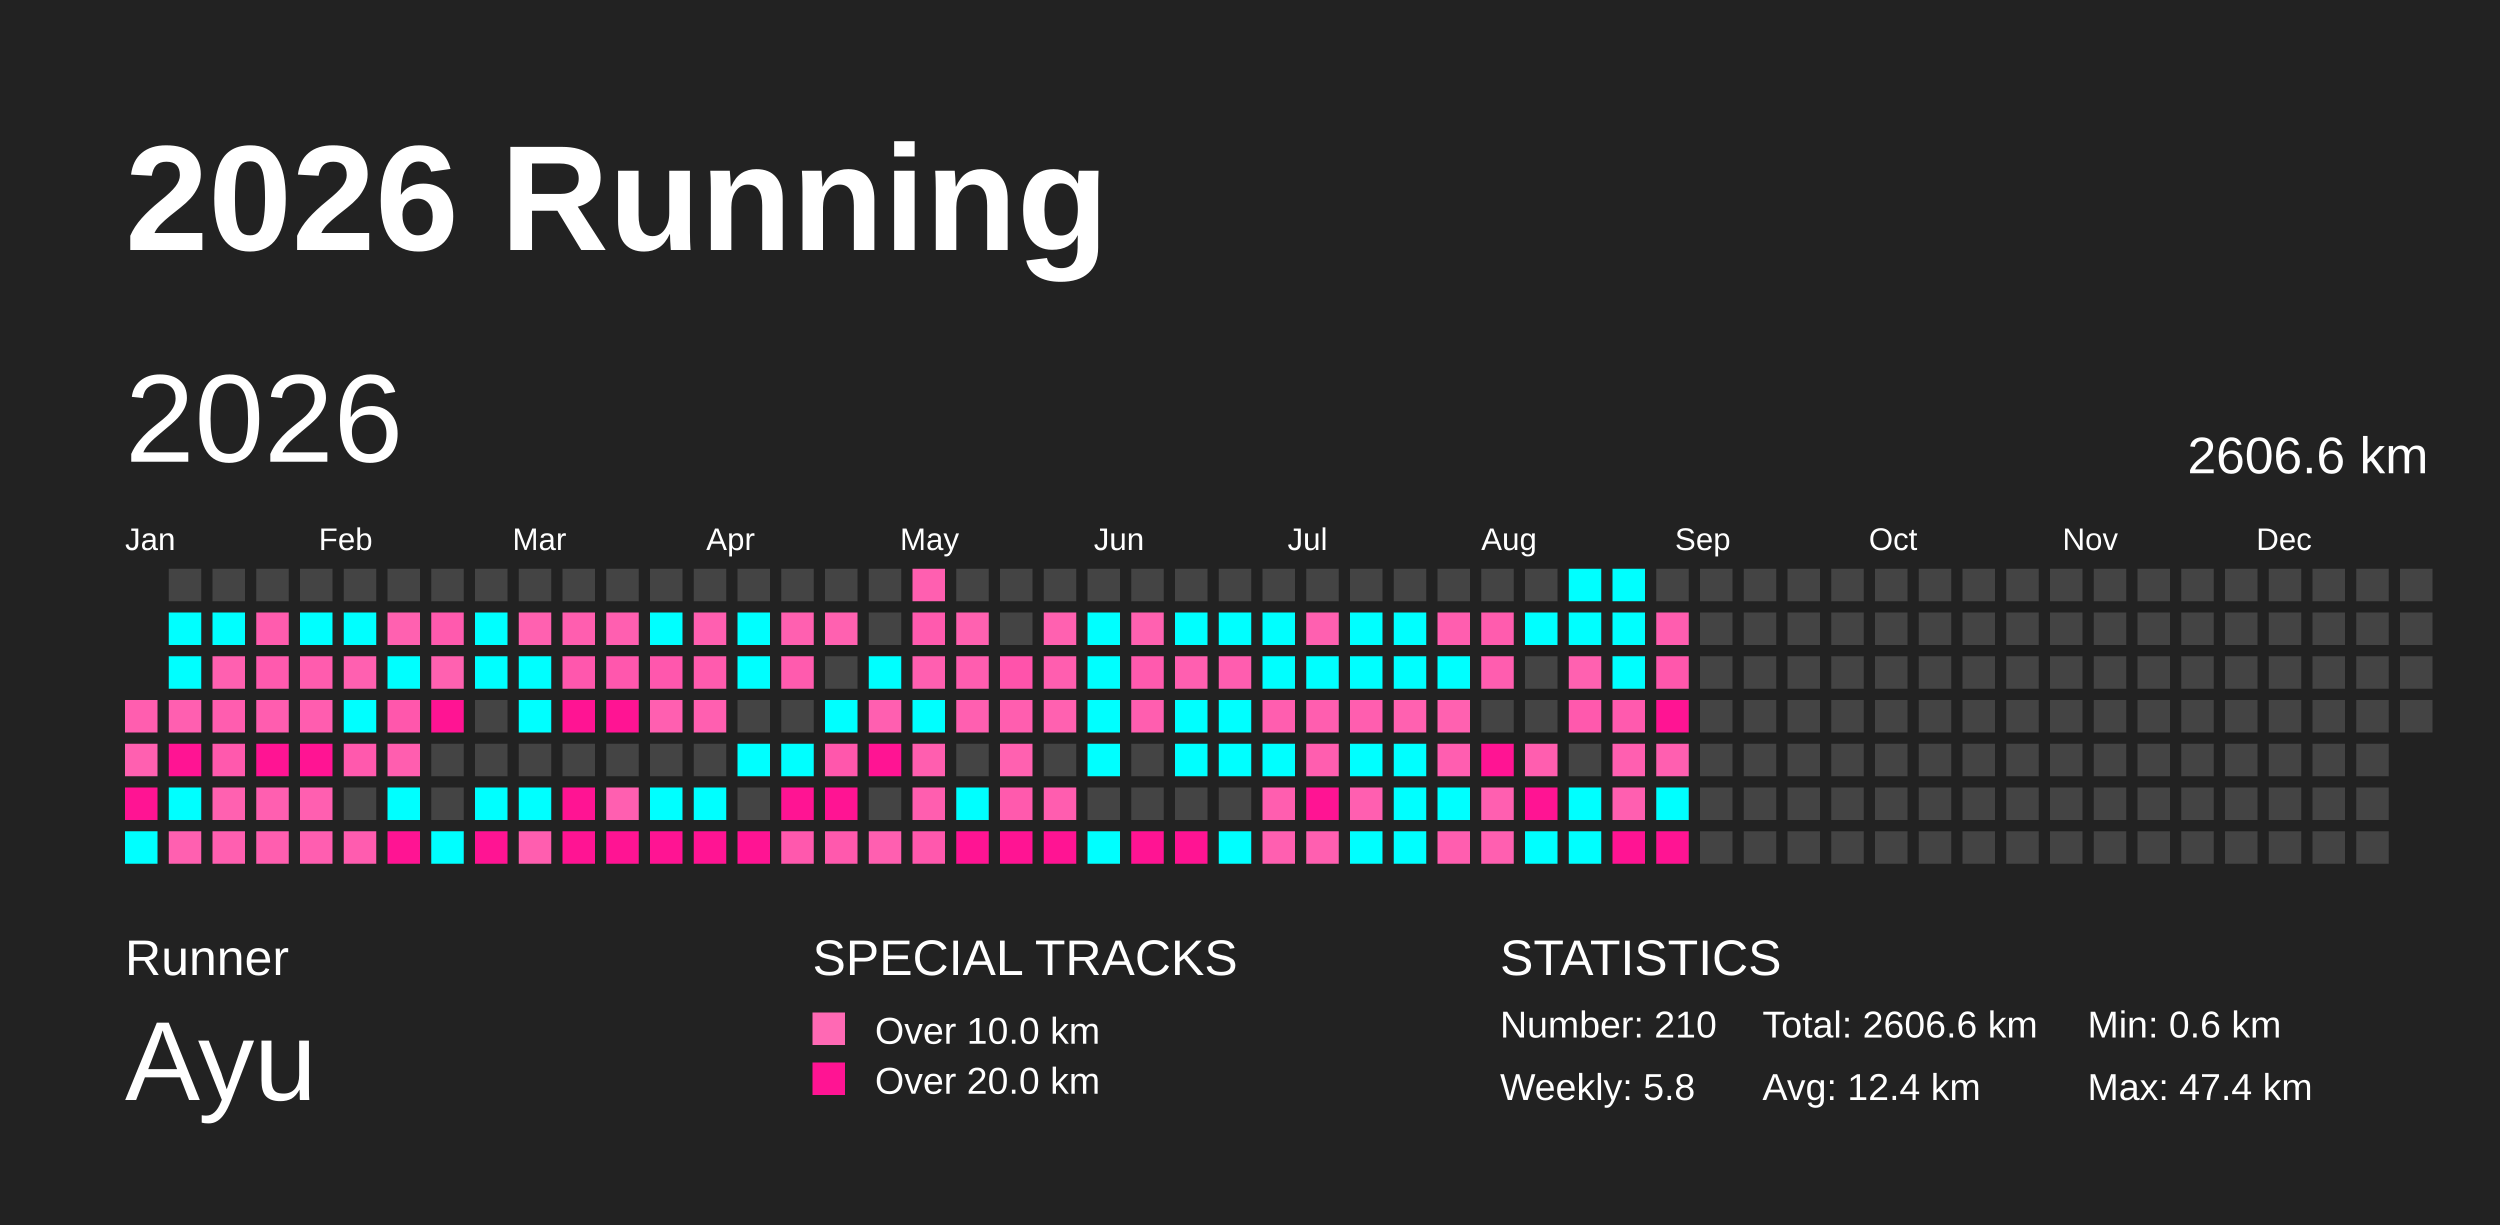
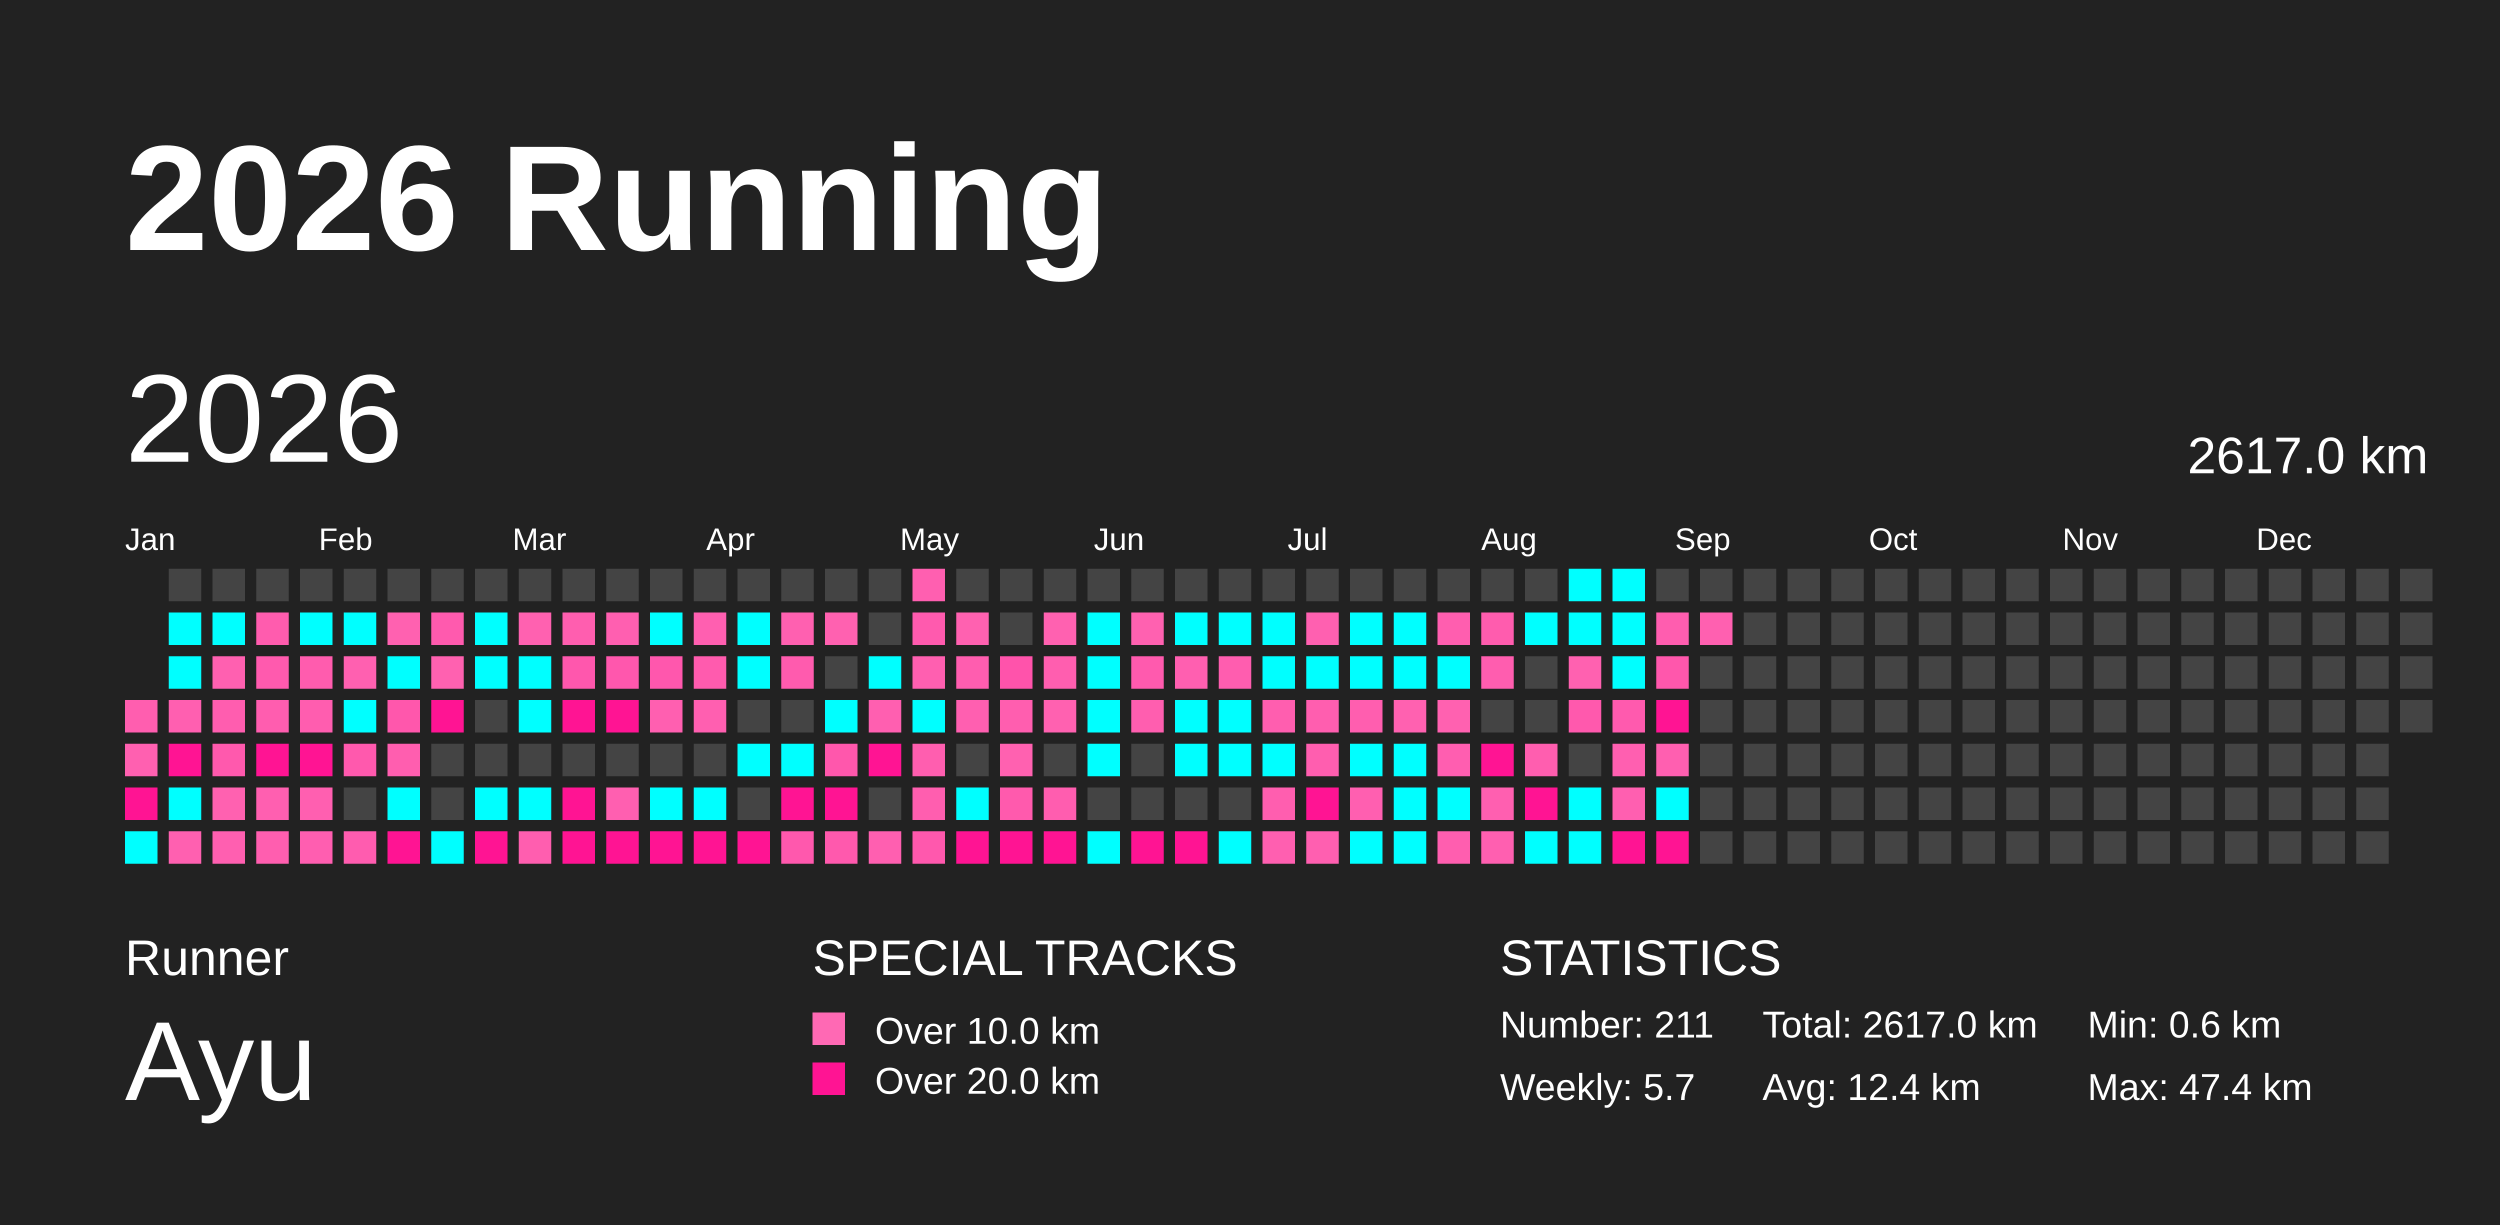
<svg xmlns="http://www.w3.org/2000/svg" baseProfile="full" height="98mm" version="1.1" viewBox="0,0,200,98" width="200mm">
  <defs />
  <rect fill="#222222" height="98" width="200" x="0" y="0" />
  <text fill="#FFFFFF" style="font-size:12px; font-family:Arial; font-weight:bold;" x="10" y="20">2026 Running</text>
  <text fill="#FFFFFF" style="font-size:4px; font-family:Arial" x="10" y="78">Runner</text>
  <text fill="#FFFFFF" style="font-size:9px; font-family:Arial" x="10" y="88">Ayu</text>
  <text fill="#FFFFFF" style="font-size:4px; font-family:Arial" x="65" y="78">SPECIAL TRACKS</text>
  <rect fill="#ff69b4" height="2.6" width="2.6" x="65" y="81" />
  <text fill="#FFFFFF" style="font-size:3px; font-family:Arial" x="70" y="83.5">Over 10.0 km</text>
  <rect fill="#ff1493" height="2.6" width="2.6" x="65" y="85" />
  <text fill="#FFFFFF" style="font-size:3px; font-family:Arial" x="70" y="87.5">Over 20.0 km</text>
  <text fill="#FFFFFF" style="font-size:4px; font-family:Arial" x="120" y="78">STATISTICS</text>
-   <text fill="#FFFFFF" style="font-size:3px; font-family:Arial" x="120" y="83">Number: 210</text>
-   <text fill="#FFFFFF" style="font-size:3px; font-family:Arial" x="120" y="88">Weekly: 5.8</text>
-   <text fill="#FFFFFF" style="font-size:3px; font-family:Arial" x="141" y="83">Total: 2606.6 km</text>
+   <text fill="#FFFFFF" style="font-size:3px; font-family:Arial" x="120" y="83">Number: 211</text>
+   <text fill="#FFFFFF" style="font-size:3px; font-family:Arial" x="120" y="88">Weekly: 5.7</text>
+   <text fill="#FFFFFF" style="font-size:3px; font-family:Arial" x="141" y="83">Total: 2617.0 km</text>
  <text fill="#FFFFFF" style="font-size:3px; font-family:Arial" x="141" y="88">Avg: 12.4 km</text>
  <text fill="#FFFFFF" style="font-size:3px; font-family:Arial" x="167" y="83">Min: 0.6 km</text>
  <text fill="#FFFFFF" style="font-size:3px; font-family:Arial" x="167" y="88">Max: 47.4 km</text>
  <text dominant-baseline="hanging" fill="#FFFFFF" style="font-size:10.0px; font-family:Arial;" x="10" y="30">2026</text>
-   <text dominant-baseline="hanging" fill="#FFFFFF" style="font-size:4.125px; font-family:Arial;" x="175" y="35">2606.6 km</text>
+   <text dominant-baseline="hanging" fill="#FFFFFF" style="font-size:4.125px; font-family:Arial;" x="175" y="35">2617.0 km</text>
  <text fill="#FFFFFF" style="font-size:2.5px; font-family:Arial" x="10.0" y="44">Jan</text>
  <text fill="#FFFFFF" style="font-size:2.5px; font-family:Arial" x="25.5" y="44">Feb</text>
  <text fill="#FFFFFF" style="font-size:2.5px; font-family:Arial" x="41.0" y="44">Mar</text>
  <text fill="#FFFFFF" style="font-size:2.5px; font-family:Arial" x="56.5" y="44">Apr</text>
  <text fill="#FFFFFF" style="font-size:2.5px; font-family:Arial" x="72.0" y="44">May</text>
  <text fill="#FFFFFF" style="font-size:2.5px; font-family:Arial" x="87.5" y="44">Jun</text>
  <text fill="#FFFFFF" style="font-size:2.5px; font-family:Arial" x="103.0" y="44">Jul</text>
  <text fill="#FFFFFF" style="font-size:2.5px; font-family:Arial" x="118.5" y="44">Aug</text>
  <text fill="#FFFFFF" style="font-size:2.5px; font-family:Arial" x="134.0" y="44">Sep</text>
  <text fill="#FFFFFF" style="font-size:2.5px; font-family:Arial" x="149.5" y="44">Oct</text>
  <text fill="#FFFFFF" style="font-size:2.5px; font-family:Arial" x="165.0" y="44">Nov</text>
  <text fill="#FFFFFF" style="font-size:2.5px; font-family:Arial" x="180.5" y="44">Dec</text>
  <rect fill="#ff5eaf" height="2.6" width="2.6" x="10.0" y="56.0" />
  <rect fill="#ff60b0" height="2.6" width="2.6" x="10.0" y="59.5" />
  <rect fill="#ff1493" height="2.6" width="2.6" x="10.0" y="63.0" />
  <rect fill="#00ffff" height="2.6" width="2.6" x="10.0" y="66.5" />
  <rect fill="#444444" height="2.6" width="2.6" x="13.5" y="45.5" />
  <rect fill="#00ffff" height="2.6" width="2.6" x="13.5" y="49.0" />
  <rect fill="#00ffff" height="2.6" width="2.6" x="13.5" y="52.5" />
  <rect fill="#ff5fb0" height="2.6" width="2.6" x="13.5" y="56.0" />
  <rect fill="#ff1493" height="2.6" width="2.6" x="13.5" y="59.5" />
  <rect fill="#00ffff" height="2.6" width="2.6" x="13.5" y="63.0" />
  <rect fill="#ff60b0" height="2.6" width="2.6" x="13.5" y="66.5" />
  <rect fill="#444444" height="2.6" width="2.6" x="17.0" y="45.5" />
  <rect fill="#00ffff" height="2.6" width="2.6" x="17.0" y="49.0" />
  <rect fill="#ff60b0" height="2.6" width="2.6" x="17.0" y="52.5" />
  <rect fill="#ff5daf" height="2.6" width="2.6" x="17.0" y="56.0" />
  <rect fill="#ff59ad" height="2.6" width="2.6" x="17.0" y="59.5" />
  <rect fill="#ff61b0" height="2.6" width="2.6" x="17.0" y="63.0" />
  <rect fill="#ff5fb0" height="2.6" width="2.6" x="17.0" y="66.5" />
  <rect fill="#444444" height="2.6" width="2.6" x="20.5" y="45.5" />
  <rect fill="#ff5cae" height="2.6" width="2.6" x="20.5" y="49.0" />
  <rect fill="#ff5aae" height="2.6" width="2.6" x="20.5" y="52.5" />
  <rect fill="#ff5daf" height="2.6" width="2.6" x="20.5" y="56.0" />
  <rect fill="#ff1493" height="2.6" width="2.6" x="20.5" y="59.5" />
  <rect fill="#ff5fb0" height="2.6" width="2.6" x="20.5" y="63.0" />
  <rect fill="#ff5eaf" height="2.6" width="2.6" x="20.5" y="66.5" />
  <rect fill="#444444" height="2.6" width="2.6" x="24.0" y="45.5" />
  <rect fill="#00ffff" height="2.6" width="2.6" x="24.0" y="49.0" />
  <rect fill="#ff5cae" height="2.6" width="2.6" x="24.0" y="52.5" />
  <rect fill="#ff5daf" height="2.6" width="2.6" x="24.0" y="56.0" />
  <rect fill="#ff1493" height="2.6" width="2.6" x="24.0" y="59.5" />
  <rect fill="#ff5fb0" height="2.6" width="2.6" x="24.0" y="63.0" />
  <rect fill="#ff5eb0" height="2.6" width="2.6" x="24.0" y="66.5" />
  <rect fill="#444444" height="2.6" width="2.6" x="27.5" y="45.5" />
  <rect fill="#00ffff" height="2.6" width="2.6" x="27.5" y="49.0" />
  <rect fill="#ff60b0" height="2.6" width="2.6" x="27.5" y="52.5" />
  <rect fill="#00ffff" height="2.6" width="2.6" x="27.5" y="56.0" />
  <rect fill="#ff59ad" height="2.6" width="2.6" x="27.5" y="59.5" />
  <rect fill="#444444" height="2.6" width="2.6" x="27.5" y="63.0" />
  <rect fill="#ff5caf" height="2.6" width="2.6" x="27.5" y="66.5" />
  <rect fill="#444444" height="2.6" width="2.6" x="31.0" y="45.5" />
  <rect fill="#ff61b0" height="2.6" width="2.6" x="31.0" y="49.0" />
  <rect fill="#00ffff" height="2.6" width="2.6" x="31.0" y="52.5" />
  <rect fill="#ff57ac" height="2.6" width="2.6" x="31.0" y="56.0" />
  <rect fill="#ff5eaf" height="2.6" width="2.6" x="31.0" y="59.5" />
  <rect fill="#00ffff" height="2.6" width="2.6" x="31.0" y="63.0" />
  <rect fill="#ff1493" height="2.6" width="2.6" x="31.0" y="66.5" />
  <rect fill="#444444" height="2.6" width="2.6" x="34.5" y="45.5" />
  <rect fill="#ff5aae" height="2.6" width="2.6" x="34.5" y="49.0" />
  <rect fill="#ff61b0" height="2.6" width="2.6" x="34.5" y="52.5" />
  <rect fill="#ff1493" height="2.6" width="2.6" x="34.5" y="56.0" />
  <rect fill="#444444" height="2.6" width="2.6" x="34.5" y="59.5" />
  <rect fill="#444444" height="2.6" width="2.6" x="34.5" y="63.0" />
  <rect fill="#00ffff" height="2.6" width="2.6" x="34.5" y="66.5" />
  <rect fill="#444444" height="2.6" width="2.6" x="38.0" y="45.5" />
  <rect fill="#00ffff" height="2.6" width="2.6" x="38.0" y="49.0" />
  <rect fill="#00ffff" height="2.6" width="2.6" x="38.0" y="52.5" />
  <rect fill="#444444" height="2.6" width="2.6" x="38.0" y="56.0" />
  <rect fill="#444444" height="2.6" width="2.6" x="38.0" y="59.5" />
  <rect fill="#00ffff" height="2.6" width="2.6" x="38.0" y="63.0" />
  <rect fill="#ff1493" height="2.6" width="2.6" x="38.0" y="66.5" />
  <rect fill="#444444" height="2.6" width="2.6" x="41.5" y="45.5" />
  <rect fill="#ff61b0" height="2.6" width="2.6" x="41.5" y="49.0" />
  <rect fill="#00ffff" height="2.6" width="2.6" x="41.5" y="52.5" />
  <rect fill="#00ffff" height="2.6" width="2.6" x="41.5" y="56.0" />
  <rect fill="#444444" height="2.6" width="2.6" x="41.5" y="59.5" />
  <rect fill="#00ffff" height="2.6" width="2.6" x="41.5" y="63.0" />
  <rect fill="#ff5eaf" height="2.6" width="2.6" x="41.5" y="66.5" />
  <rect fill="#444444" height="2.6" width="2.6" x="45.0" y="45.5" />
  <rect fill="#ff5eaf" height="2.6" width="2.6" x="45.0" y="49.0" />
  <rect fill="#ff57ad" height="2.6" width="2.6" x="45.0" y="52.5" />
  <rect fill="#ff1493" height="2.6" width="2.6" x="45.0" y="56.0" />
  <rect fill="#444444" height="2.6" width="2.6" x="45.0" y="59.5" />
  <rect fill="#ff1493" height="2.6" width="2.6" x="45.0" y="63.0" />
  <rect fill="#ff1493" height="2.6" width="2.6" x="45.0" y="66.5" />
  <rect fill="#444444" height="2.6" width="2.6" x="48.5" y="45.5" />
  <rect fill="#ff5fb0" height="2.6" width="2.6" x="48.5" y="49.0" />
  <rect fill="#ff57ad" height="2.6" width="2.6" x="48.5" y="52.5" />
  <rect fill="#ff1493" height="2.6" width="2.6" x="48.5" y="56.0" />
  <rect fill="#444444" height="2.6" width="2.6" x="48.5" y="59.5" />
  <rect fill="#ff5fb0" height="2.6" width="2.6" x="48.5" y="63.0" />
  <rect fill="#ff1493" height="2.6" width="2.6" x="48.5" y="66.5" />
  <rect fill="#444444" height="2.6" width="2.6" x="52.0" y="45.5" />
  <rect fill="#00ffff" height="2.6" width="2.6" x="52.0" y="49.0" />
  <rect fill="#ff57ad" height="2.6" width="2.6" x="52.0" y="52.5" />
  <rect fill="#ff5fb0" height="2.6" width="2.6" x="52.0" y="56.0" />
  <rect fill="#444444" height="2.6" width="2.6" x="52.0" y="59.5" />
  <rect fill="#00ffff" height="2.6" width="2.6" x="52.0" y="63.0" />
  <rect fill="#ff1493" height="2.6" width="2.6" x="52.0" y="66.5" />
  <rect fill="#444444" height="2.6" width="2.6" x="55.5" y="45.5" />
  <rect fill="#ff5fb0" height="2.6" width="2.6" x="55.5" y="49.0" />
  <rect fill="#ff5bae" height="2.6" width="2.6" x="55.5" y="52.5" />
  <rect fill="#ff5fb0" height="2.6" width="2.6" x="55.5" y="56.0" />
  <rect fill="#444444" height="2.6" width="2.6" x="55.5" y="59.5" />
  <rect fill="#00ffff" height="2.6" width="2.6" x="55.5" y="63.0" />
  <rect fill="#ff1493" height="2.6" width="2.6" x="55.5" y="66.5" />
  <rect fill="#444444" height="2.6" width="2.6" x="59.0" y="45.5" />
  <rect fill="#00ffff" height="2.6" width="2.6" x="59.0" y="49.0" />
  <rect fill="#00ffff" height="2.6" width="2.6" x="59.0" y="52.5" />
  <rect fill="#444444" height="2.6" width="2.6" x="59.0" y="56.0" />
  <rect fill="#00ffff" height="2.6" width="2.6" x="59.0" y="59.5" />
  <rect fill="#444444" height="2.6" width="2.6" x="59.0" y="63.0" />
  <rect fill="#ff1493" height="2.6" width="2.6" x="59.0" y="66.5" />
  <rect fill="#444444" height="2.6" width="2.6" x="62.5" y="45.5" />
  <rect fill="#ff60b0" height="2.6" width="2.6" x="62.5" y="49.0" />
  <rect fill="#ff5bae" height="2.6" width="2.6" x="62.5" y="52.5" />
  <rect fill="#444444" height="2.6" width="2.6" x="62.5" y="56.0" />
  <rect fill="#00ffff" height="2.6" width="2.6" x="62.5" y="59.5" />
  <rect fill="#ff1493" height="2.6" width="2.6" x="62.5" y="63.0" />
  <rect fill="#ff58ad" height="2.6" width="2.6" x="62.5" y="66.5" />
  <rect fill="#444444" height="2.6" width="2.6" x="66.0" y="45.5" />
  <rect fill="#ff61b0" height="2.6" width="2.6" x="66.0" y="49.0" />
  <rect fill="#444444" height="2.6" width="2.6" x="66.0" y="52.5" />
  <rect fill="#00ffff" height="2.6" width="2.6" x="66.0" y="56.0" />
  <rect fill="#ff57ac" height="2.6" width="2.6" x="66.0" y="59.5" />
  <rect fill="#ff1493" height="2.6" width="2.6" x="66.0" y="63.0" />
  <rect fill="#ff59ad" height="2.6" width="2.6" x="66.0" y="66.5" />
  <rect fill="#444444" height="2.6" width="2.6" x="69.5" y="45.5" />
  <rect fill="#444444" height="2.6" width="2.6" x="69.5" y="49.0" />
  <rect fill="#00ffff" height="2.6" width="2.6" x="69.5" y="52.5" />
  <rect fill="#ff5fb0" height="2.6" width="2.6" x="69.5" y="56.0" />
  <rect fill="#ff1493" height="2.6" width="2.6" x="69.5" y="59.5" />
  <rect fill="#444444" height="2.6" width="2.6" x="69.5" y="63.0" />
  <rect fill="#ff5fb0" height="2.6" width="2.6" x="69.5" y="66.5" />
  <rect fill="#ff5fb0" height="2.6" width="2.6" x="73.0" y="45.5" />
  <rect fill="#ff5aae" height="2.6" width="2.6" x="73.0" y="49.0" />
  <rect fill="#ff5fb0" height="2.6" width="2.6" x="73.0" y="52.5" />
  <rect fill="#00ffff" height="2.6" width="2.6" x="73.0" y="56.0" />
  <rect fill="#ff5eaf" height="2.6" width="2.6" x="73.0" y="59.5" />
  <rect fill="#ff5eaf" height="2.6" width="2.6" x="73.0" y="63.0" />
  <rect fill="#ff58ad" height="2.6" width="2.6" x="73.0" y="66.5" />
  <rect fill="#444444" height="2.6" width="2.6" x="76.5" y="45.5" />
  <rect fill="#ff61b0" height="2.6" width="2.6" x="76.5" y="49.0" />
  <rect fill="#ff5daf" height="2.6" width="2.6" x="76.5" y="52.5" />
  <rect fill="#ff5fb0" height="2.6" width="2.6" x="76.5" y="56.0" />
  <rect fill="#444444" height="2.6" width="2.6" x="76.5" y="59.5" />
  <rect fill="#00ffff" height="2.6" width="2.6" x="76.5" y="63.0" />
  <rect fill="#ff1493" height="2.6" width="2.6" x="76.5" y="66.5" />
  <rect fill="#444444" height="2.6" width="2.6" x="80.0" y="45.5" />
  <rect fill="#444444" height="2.6" width="2.6" x="80.0" y="49.0" />
  <rect fill="#ff53ab" height="2.6" width="2.6" x="80.0" y="52.5" />
  <rect fill="#ff5eaf" height="2.6" width="2.6" x="80.0" y="56.0" />
  <rect fill="#ff61b0" height="2.6" width="2.6" x="80.0" y="59.5" />
  <rect fill="#ff5aad" height="2.6" width="2.6" x="80.0" y="63.0" />
  <rect fill="#ff1493" height="2.6" width="2.6" x="80.0" y="66.5" />
  <rect fill="#444444" height="2.6" width="2.6" x="83.5" y="45.5" />
  <rect fill="#ff61b0" height="2.6" width="2.6" x="83.5" y="49.0" />
  <rect fill="#ff5eaf" height="2.6" width="2.6" x="83.5" y="52.5" />
  <rect fill="#ff61b0" height="2.6" width="2.6" x="83.5" y="56.0" />
  <rect fill="#444444" height="2.6" width="2.6" x="83.5" y="59.5" />
  <rect fill="#ff5daf" height="2.6" width="2.6" x="83.5" y="63.0" />
  <rect fill="#ff1493" height="2.6" width="2.6" x="83.5" y="66.5" />
  <rect fill="#444444" height="2.6" width="2.6" x="87.0" y="45.5" />
  <rect fill="#00ffff" height="2.6" width="2.6" x="87.0" y="49.0" />
  <rect fill="#00ffff" height="2.6" width="2.6" x="87.0" y="52.5" />
  <rect fill="#00ffff" height="2.6" width="2.6" x="87.0" y="56.0" />
  <rect fill="#00ffff" height="2.6" width="2.6" x="87.0" y="59.5" />
  <rect fill="#444444" height="2.6" width="2.6" x="87.0" y="63.0" />
  <rect fill="#00ffff" height="2.6" width="2.6" x="87.0" y="66.5" />
  <rect fill="#444444" height="2.6" width="2.6" x="90.5" y="45.5" />
  <rect fill="#ff61b0" height="2.6" width="2.6" x="90.5" y="49.0" />
  <rect fill="#ff5aae" height="2.6" width="2.6" x="90.5" y="52.5" />
  <rect fill="#ff5eaf" height="2.6" width="2.6" x="90.5" y="56.0" />
  <rect fill="#444444" height="2.6" width="2.6" x="90.5" y="59.5" />
  <rect fill="#444444" height="2.6" width="2.6" x="90.5" y="63.0" />
  <rect fill="#ff1493" height="2.6" width="2.6" x="90.5" y="66.5" />
  <rect fill="#444444" height="2.6" width="2.6" x="94.0" y="45.5" />
  <rect fill="#00ffff" height="2.6" width="2.6" x="94.0" y="49.0" />
  <rect fill="#ff5fb0" height="2.6" width="2.6" x="94.0" y="52.5" />
  <rect fill="#00ffff" height="2.6" width="2.6" x="94.0" y="56.0" />
  <rect fill="#00ffff" height="2.6" width="2.6" x="94.0" y="59.5" />
  <rect fill="#444444" height="2.6" width="2.6" x="94.0" y="63.0" />
  <rect fill="#ff1493" height="2.6" width="2.6" x="94.0" y="66.5" />
  <rect fill="#444444" height="2.6" width="2.6" x="97.5" y="45.5" />
  <rect fill="#00ffff" height="2.6" width="2.6" x="97.5" y="49.0" />
  <rect fill="#ff5daf" height="2.6" width="2.6" x="97.5" y="52.5" />
  <rect fill="#00ffff" height="2.6" width="2.6" x="97.5" y="56.0" />
  <rect fill="#00ffff" height="2.6" width="2.6" x="97.5" y="59.5" />
  <rect fill="#444444" height="2.6" width="2.6" x="97.5" y="63.0" />
  <rect fill="#00ffff" height="2.6" width="2.6" x="97.5" y="66.5" />
  <rect fill="#444444" height="2.6" width="2.6" x="101.0" y="45.5" />
  <rect fill="#00ffff" height="2.6" width="2.6" x="101.0" y="49.0" />
  <rect fill="#00ffff" height="2.6" width="2.6" x="101.0" y="52.5" />
  <rect fill="#ff5eaf" height="2.6" width="2.6" x="101.0" y="56.0" />
  <rect fill="#00ffff" height="2.6" width="2.6" x="101.0" y="59.5" />
  <rect fill="#ff5eaf" height="2.6" width="2.6" x="101.0" y="63.0" />
  <rect fill="#ff5fb0" height="2.6" width="2.6" x="101.0" y="66.5" />
  <rect fill="#444444" height="2.6" width="2.6" x="104.5" y="45.5" />
  <rect fill="#ff60b0" height="2.6" width="2.6" x="104.5" y="49.0" />
  <rect fill="#00ffff" height="2.6" width="2.6" x="104.5" y="52.5" />
  <rect fill="#ff5eaf" height="2.6" width="2.6" x="104.5" y="56.0" />
  <rect fill="#ff5eaf" height="2.6" width="2.6" x="104.5" y="59.5" />
  <rect fill="#ff1493" height="2.6" width="2.6" x="104.5" y="63.0" />
  <rect fill="#ff5fb0" height="2.6" width="2.6" x="104.5" y="66.5" />
  <rect fill="#444444" height="2.6" width="2.6" x="108.0" y="45.5" />
  <rect fill="#00ffff" height="2.6" width="2.6" x="108.0" y="49.0" />
  <rect fill="#00ffff" height="2.6" width="2.6" x="108.0" y="52.5" />
  <rect fill="#ff5eaf" height="2.6" width="2.6" x="108.0" y="56.0" />
  <rect fill="#00ffff" height="2.6" width="2.6" x="108.0" y="59.5" />
  <rect fill="#ff5fb0" height="2.6" width="2.6" x="108.0" y="63.0" />
  <rect fill="#00ffff" height="2.6" width="2.6" x="108.0" y="66.5" />
  <rect fill="#444444" height="2.6" width="2.6" x="111.5" y="45.5" />
  <rect fill="#00ffff" height="2.6" width="2.6" x="111.5" y="49.0" />
  <rect fill="#00ffff" height="2.6" width="2.6" x="111.5" y="52.5" />
  <rect fill="#ff61b0" height="2.6" width="2.6" x="111.5" y="56.0" />
  <rect fill="#00ffff" height="2.6" width="2.6" x="111.5" y="59.5" />
  <rect fill="#00ffff" height="2.6" width="2.6" x="111.5" y="63.0" />
  <rect fill="#00ffff" height="2.6" width="2.6" x="111.5" y="66.5" />
  <rect fill="#444444" height="2.6" width="2.6" x="115.0" y="45.5" />
  <rect fill="#ff5eaf" height="2.6" width="2.6" x="115.0" y="49.0" />
  <rect fill="#00ffff" height="2.6" width="2.6" x="115.0" y="52.5" />
  <rect fill="#ff61b0" height="2.6" width="2.6" x="115.0" y="56.0" />
  <rect fill="#ff5eb0" height="2.6" width="2.6" x="115.0" y="59.5" />
  <rect fill="#00ffff" height="2.6" width="2.6" x="115.0" y="63.0" />
  <rect fill="#ff5eaf" height="2.6" width="2.6" x="115.0" y="66.5" />
  <rect fill="#444444" height="2.6" width="2.6" x="118.5" y="45.5" />
  <rect fill="#ff5cae" height="2.6" width="2.6" x="118.5" y="49.0" />
  <rect fill="#ff5daf" height="2.6" width="2.6" x="118.5" y="52.5" />
  <rect fill="#444444" height="2.6" width="2.6" x="118.5" y="56.0" />
  <rect fill="#ff1493" height="2.6" width="2.6" x="118.5" y="59.5" />
  <rect fill="#ff5fb0" height="2.6" width="2.6" x="118.5" y="63.0" />
  <rect fill="#ff5fb0" height="2.6" width="2.6" x="118.5" y="66.5" />
  <rect fill="#444444" height="2.6" width="2.6" x="122.0" y="45.5" />
  <rect fill="#00ffff" height="2.6" width="2.6" x="122.0" y="49.0" />
  <rect fill="#444444" height="2.6" width="2.6" x="122.0" y="52.5" />
  <rect fill="#444444" height="2.6" width="2.6" x="122.0" y="56.0" />
  <rect fill="#ff5eaf" height="2.6" width="2.6" x="122.0" y="59.5" />
  <rect fill="#ff1493" height="2.6" width="2.6" x="122.0" y="63.0" />
  <rect fill="#00ffff" height="2.6" width="2.6" x="122.0" y="66.5" />
  <rect fill="#00ffff" height="2.6" width="2.6" x="125.5" y="45.5" />
  <rect fill="#00ffff" height="2.6" width="2.6" x="125.5" y="49.0" />
  <rect fill="#ff61b0" height="2.6" width="2.6" x="125.5" y="52.5" />
  <rect fill="#ff59ad" height="2.6" width="2.6" x="125.5" y="56.0" />
  <rect fill="#444444" height="2.6" width="2.6" x="125.5" y="59.5" />
  <rect fill="#00ffff" height="2.6" width="2.6" x="125.5" y="63.0" />
  <rect fill="#00ffff" height="2.6" width="2.6" x="125.5" y="66.5" />
  <rect fill="#00ffff" height="2.6" width="2.6" x="129.0" y="45.5" />
  <rect fill="#00ffff" height="2.6" width="2.6" x="129.0" y="49.0" />
  <rect fill="#00ffff" height="2.6" width="2.6" x="129.0" y="52.5" />
  <rect fill="#ff5aae" height="2.6" width="2.6" x="129.0" y="56.0" />
  <rect fill="#ff5fb0" height="2.6" width="2.6" x="129.0" y="59.5" />
  <rect fill="#ff5fb0" height="2.6" width="2.6" x="129.0" y="63.0" />
  <rect fill="#ff1493" height="2.6" width="2.6" x="129.0" y="66.5" />
  <rect fill="#444444" height="2.6" width="2.6" x="132.5" y="45.5" />
  <rect fill="#ff5daf" height="2.6" width="2.6" x="132.5" y="49.0" />
  <rect fill="#ff57ac" height="2.6" width="2.6" x="132.5" y="52.5" />
  <rect fill="#ff1493" height="2.6" width="2.6" x="132.5" y="56.0" />
  <rect fill="#ff5fb0" height="2.6" width="2.6" x="132.5" y="59.5" />
  <rect fill="#00ffff" height="2.6" width="2.6" x="132.5" y="63.0" />
  <rect fill="#ff1493" height="2.6" width="2.6" x="132.5" y="66.5" />
  <rect fill="#444444" height="2.6" width="2.6" x="136.0" y="45.5" />
-   <rect fill="#444444" height="2.6" width="2.6" x="136.0" y="49.0" />
+   <rect fill="#ff60b0" height="2.6" width="2.6" x="136.0" y="49.0" />
  <rect fill="#444444" height="2.6" width="2.6" x="136.0" y="52.5" />
  <rect fill="#444444" height="2.6" width="2.6" x="136.0" y="56.0" />
  <rect fill="#444444" height="2.6" width="2.6" x="136.0" y="59.5" />
  <rect fill="#444444" height="2.6" width="2.6" x="136.0" y="63.0" />
  <rect fill="#444444" height="2.6" width="2.6" x="136.0" y="66.5" />
  <rect fill="#444444" height="2.6" width="2.6" x="139.5" y="45.5" />
  <rect fill="#444444" height="2.6" width="2.6" x="139.5" y="49.0" />
  <rect fill="#444444" height="2.6" width="2.6" x="139.5" y="52.5" />
  <rect fill="#444444" height="2.6" width="2.6" x="139.5" y="56.0" />
  <rect fill="#444444" height="2.6" width="2.6" x="139.5" y="59.5" />
  <rect fill="#444444" height="2.6" width="2.6" x="139.5" y="63.0" />
  <rect fill="#444444" height="2.6" width="2.6" x="139.5" y="66.5" />
  <rect fill="#444444" height="2.6" width="2.6" x="143.0" y="45.5" />
  <rect fill="#444444" height="2.6" width="2.6" x="143.0" y="49.0" />
  <rect fill="#444444" height="2.6" width="2.6" x="143.0" y="52.5" />
  <rect fill="#444444" height="2.6" width="2.6" x="143.0" y="56.0" />
  <rect fill="#444444" height="2.6" width="2.6" x="143.0" y="59.5" />
  <rect fill="#444444" height="2.6" width="2.6" x="143.0" y="63.0" />
  <rect fill="#444444" height="2.6" width="2.6" x="143.0" y="66.5" />
  <rect fill="#444444" height="2.6" width="2.6" x="146.5" y="45.5" />
  <rect fill="#444444" height="2.6" width="2.6" x="146.5" y="49.0" />
  <rect fill="#444444" height="2.6" width="2.6" x="146.5" y="52.5" />
  <rect fill="#444444" height="2.6" width="2.6" x="146.5" y="56.0" />
  <rect fill="#444444" height="2.6" width="2.6" x="146.5" y="59.5" />
  <rect fill="#444444" height="2.6" width="2.6" x="146.5" y="63.0" />
  <rect fill="#444444" height="2.6" width="2.6" x="146.5" y="66.5" />
  <rect fill="#444444" height="2.6" width="2.6" x="150.0" y="45.5" />
  <rect fill="#444444" height="2.6" width="2.6" x="150.0" y="49.0" />
  <rect fill="#444444" height="2.6" width="2.6" x="150.0" y="52.5" />
  <rect fill="#444444" height="2.6" width="2.6" x="150.0" y="56.0" />
  <rect fill="#444444" height="2.6" width="2.6" x="150.0" y="59.5" />
  <rect fill="#444444" height="2.6" width="2.6" x="150.0" y="63.0" />
  <rect fill="#444444" height="2.6" width="2.6" x="150.0" y="66.5" />
  <rect fill="#444444" height="2.6" width="2.6" x="153.5" y="45.5" />
  <rect fill="#444444" height="2.6" width="2.6" x="153.5" y="49.0" />
  <rect fill="#444444" height="2.6" width="2.6" x="153.5" y="52.5" />
  <rect fill="#444444" height="2.6" width="2.6" x="153.5" y="56.0" />
  <rect fill="#444444" height="2.6" width="2.6" x="153.5" y="59.5" />
  <rect fill="#444444" height="2.6" width="2.6" x="153.5" y="63.0" />
  <rect fill="#444444" height="2.6" width="2.6" x="153.5" y="66.5" />
  <rect fill="#444444" height="2.6" width="2.6" x="157.0" y="45.5" />
  <rect fill="#444444" height="2.6" width="2.6" x="157.0" y="49.0" />
  <rect fill="#444444" height="2.6" width="2.6" x="157.0" y="52.5" />
  <rect fill="#444444" height="2.6" width="2.6" x="157.0" y="56.0" />
  <rect fill="#444444" height="2.6" width="2.6" x="157.0" y="59.5" />
  <rect fill="#444444" height="2.6" width="2.6" x="157.0" y="63.0" />
  <rect fill="#444444" height="2.6" width="2.6" x="157.0" y="66.5" />
  <rect fill="#444444" height="2.6" width="2.6" x="160.5" y="45.5" />
  <rect fill="#444444" height="2.6" width="2.6" x="160.5" y="49.0" />
  <rect fill="#444444" height="2.6" width="2.6" x="160.5" y="52.5" />
  <rect fill="#444444" height="2.6" width="2.6" x="160.5" y="56.0" />
  <rect fill="#444444" height="2.6" width="2.6" x="160.5" y="59.5" />
  <rect fill="#444444" height="2.6" width="2.6" x="160.5" y="63.0" />
  <rect fill="#444444" height="2.6" width="2.6" x="160.5" y="66.5" />
  <rect fill="#444444" height="2.6" width="2.6" x="164.0" y="45.5" />
  <rect fill="#444444" height="2.6" width="2.6" x="164.0" y="49.0" />
  <rect fill="#444444" height="2.6" width="2.6" x="164.0" y="52.5" />
  <rect fill="#444444" height="2.6" width="2.6" x="164.0" y="56.0" />
  <rect fill="#444444" height="2.6" width="2.6" x="164.0" y="59.5" />
  <rect fill="#444444" height="2.6" width="2.6" x="164.0" y="63.0" />
  <rect fill="#444444" height="2.6" width="2.6" x="164.0" y="66.5" />
  <rect fill="#444444" height="2.6" width="2.6" x="167.5" y="45.5" />
  <rect fill="#444444" height="2.6" width="2.6" x="167.5" y="49.0" />
  <rect fill="#444444" height="2.6" width="2.6" x="167.5" y="52.5" />
  <rect fill="#444444" height="2.6" width="2.6" x="167.5" y="56.0" />
  <rect fill="#444444" height="2.6" width="2.6" x="167.5" y="59.5" />
  <rect fill="#444444" height="2.6" width="2.6" x="167.5" y="63.0" />
  <rect fill="#444444" height="2.6" width="2.6" x="167.5" y="66.5" />
  <rect fill="#444444" height="2.6" width="2.6" x="171.0" y="45.5" />
  <rect fill="#444444" height="2.6" width="2.6" x="171.0" y="49.0" />
  <rect fill="#444444" height="2.6" width="2.6" x="171.0" y="52.5" />
  <rect fill="#444444" height="2.6" width="2.6" x="171.0" y="56.0" />
  <rect fill="#444444" height="2.6" width="2.6" x="171.0" y="59.5" />
  <rect fill="#444444" height="2.6" width="2.6" x="171.0" y="63.0" />
  <rect fill="#444444" height="2.6" width="2.6" x="171.0" y="66.5" />
  <rect fill="#444444" height="2.6" width="2.6" x="174.5" y="45.5" />
  <rect fill="#444444" height="2.6" width="2.6" x="174.5" y="49.0" />
  <rect fill="#444444" height="2.6" width="2.6" x="174.5" y="52.5" />
  <rect fill="#444444" height="2.6" width="2.6" x="174.5" y="56.0" />
  <rect fill="#444444" height="2.6" width="2.6" x="174.5" y="59.5" />
  <rect fill="#444444" height="2.6" width="2.6" x="174.5" y="63.0" />
  <rect fill="#444444" height="2.6" width="2.6" x="174.5" y="66.5" />
  <rect fill="#444444" height="2.6" width="2.6" x="178.0" y="45.5" />
  <rect fill="#444444" height="2.6" width="2.6" x="178.0" y="49.0" />
  <rect fill="#444444" height="2.6" width="2.6" x="178.0" y="52.5" />
  <rect fill="#444444" height="2.6" width="2.6" x="178.0" y="56.0" />
  <rect fill="#444444" height="2.6" width="2.6" x="178.0" y="59.5" />
  <rect fill="#444444" height="2.6" width="2.6" x="178.0" y="63.0" />
  <rect fill="#444444" height="2.6" width="2.6" x="178.0" y="66.5" />
  <rect fill="#444444" height="2.6" width="2.6" x="181.5" y="45.5" />
  <rect fill="#444444" height="2.6" width="2.6" x="181.5" y="49.0" />
  <rect fill="#444444" height="2.6" width="2.6" x="181.5" y="52.5" />
  <rect fill="#444444" height="2.6" width="2.6" x="181.5" y="56.0" />
  <rect fill="#444444" height="2.6" width="2.6" x="181.5" y="59.5" />
  <rect fill="#444444" height="2.6" width="2.6" x="181.5" y="63.0" />
  <rect fill="#444444" height="2.6" width="2.6" x="181.5" y="66.5" />
  <rect fill="#444444" height="2.6" width="2.6" x="185.0" y="45.5" />
  <rect fill="#444444" height="2.6" width="2.6" x="185.0" y="49.0" />
  <rect fill="#444444" height="2.6" width="2.6" x="185.0" y="52.5" />
  <rect fill="#444444" height="2.6" width="2.6" x="185.0" y="56.0" />
  <rect fill="#444444" height="2.6" width="2.6" x="185.0" y="59.5" />
  <rect fill="#444444" height="2.6" width="2.6" x="185.0" y="63.0" />
  <rect fill="#444444" height="2.6" width="2.6" x="185.0" y="66.5" />
  <rect fill="#444444" height="2.6" width="2.6" x="188.5" y="45.5" />
  <rect fill="#444444" height="2.6" width="2.6" x="188.5" y="49.0" />
  <rect fill="#444444" height="2.6" width="2.6" x="188.5" y="52.5" />
  <rect fill="#444444" height="2.6" width="2.6" x="188.5" y="56.0" />
  <rect fill="#444444" height="2.6" width="2.6" x="188.5" y="59.5" />
  <rect fill="#444444" height="2.6" width="2.6" x="188.5" y="63.0" />
  <rect fill="#444444" height="2.6" width="2.6" x="188.5" y="66.5" />
  <rect fill="#444444" height="2.6" width="2.6" x="192.0" y="45.5" />
  <rect fill="#444444" height="2.6" width="2.6" x="192.0" y="49.0" />
  <rect fill="#444444" height="2.6" width="2.6" x="192.0" y="52.5" />
  <rect fill="#444444" height="2.6" width="2.6" x="192.0" y="56.0" />
</svg>
